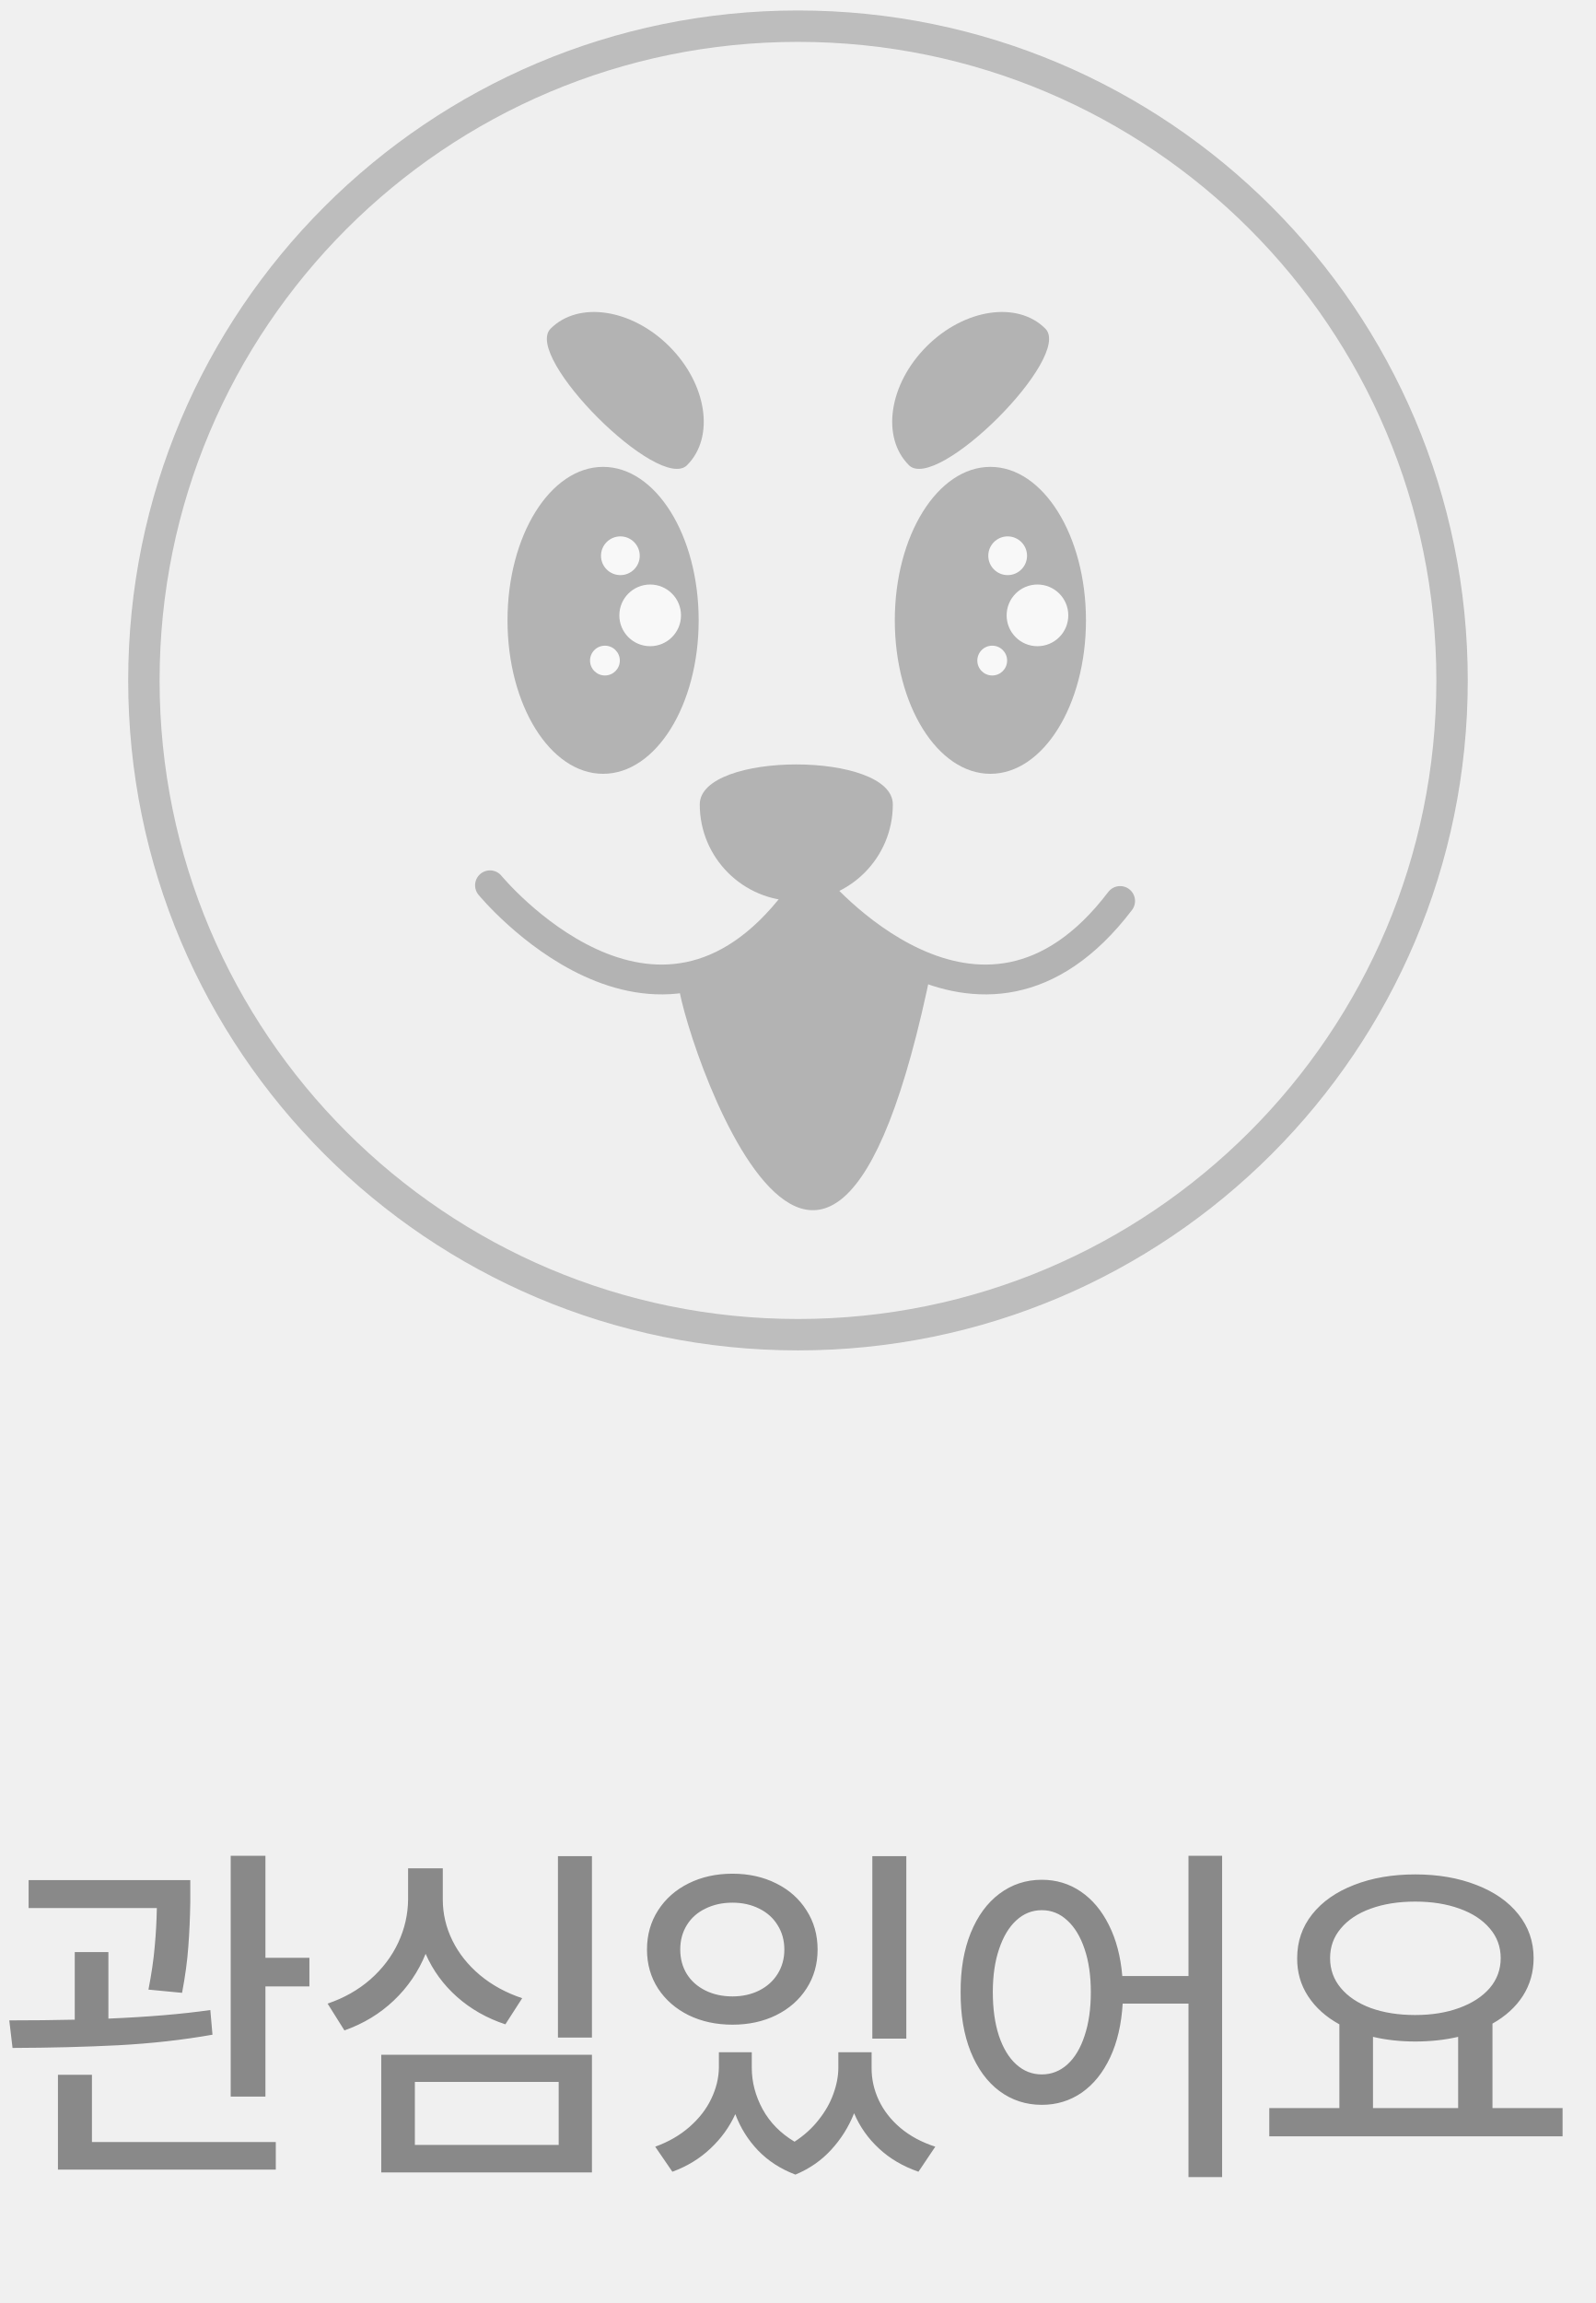
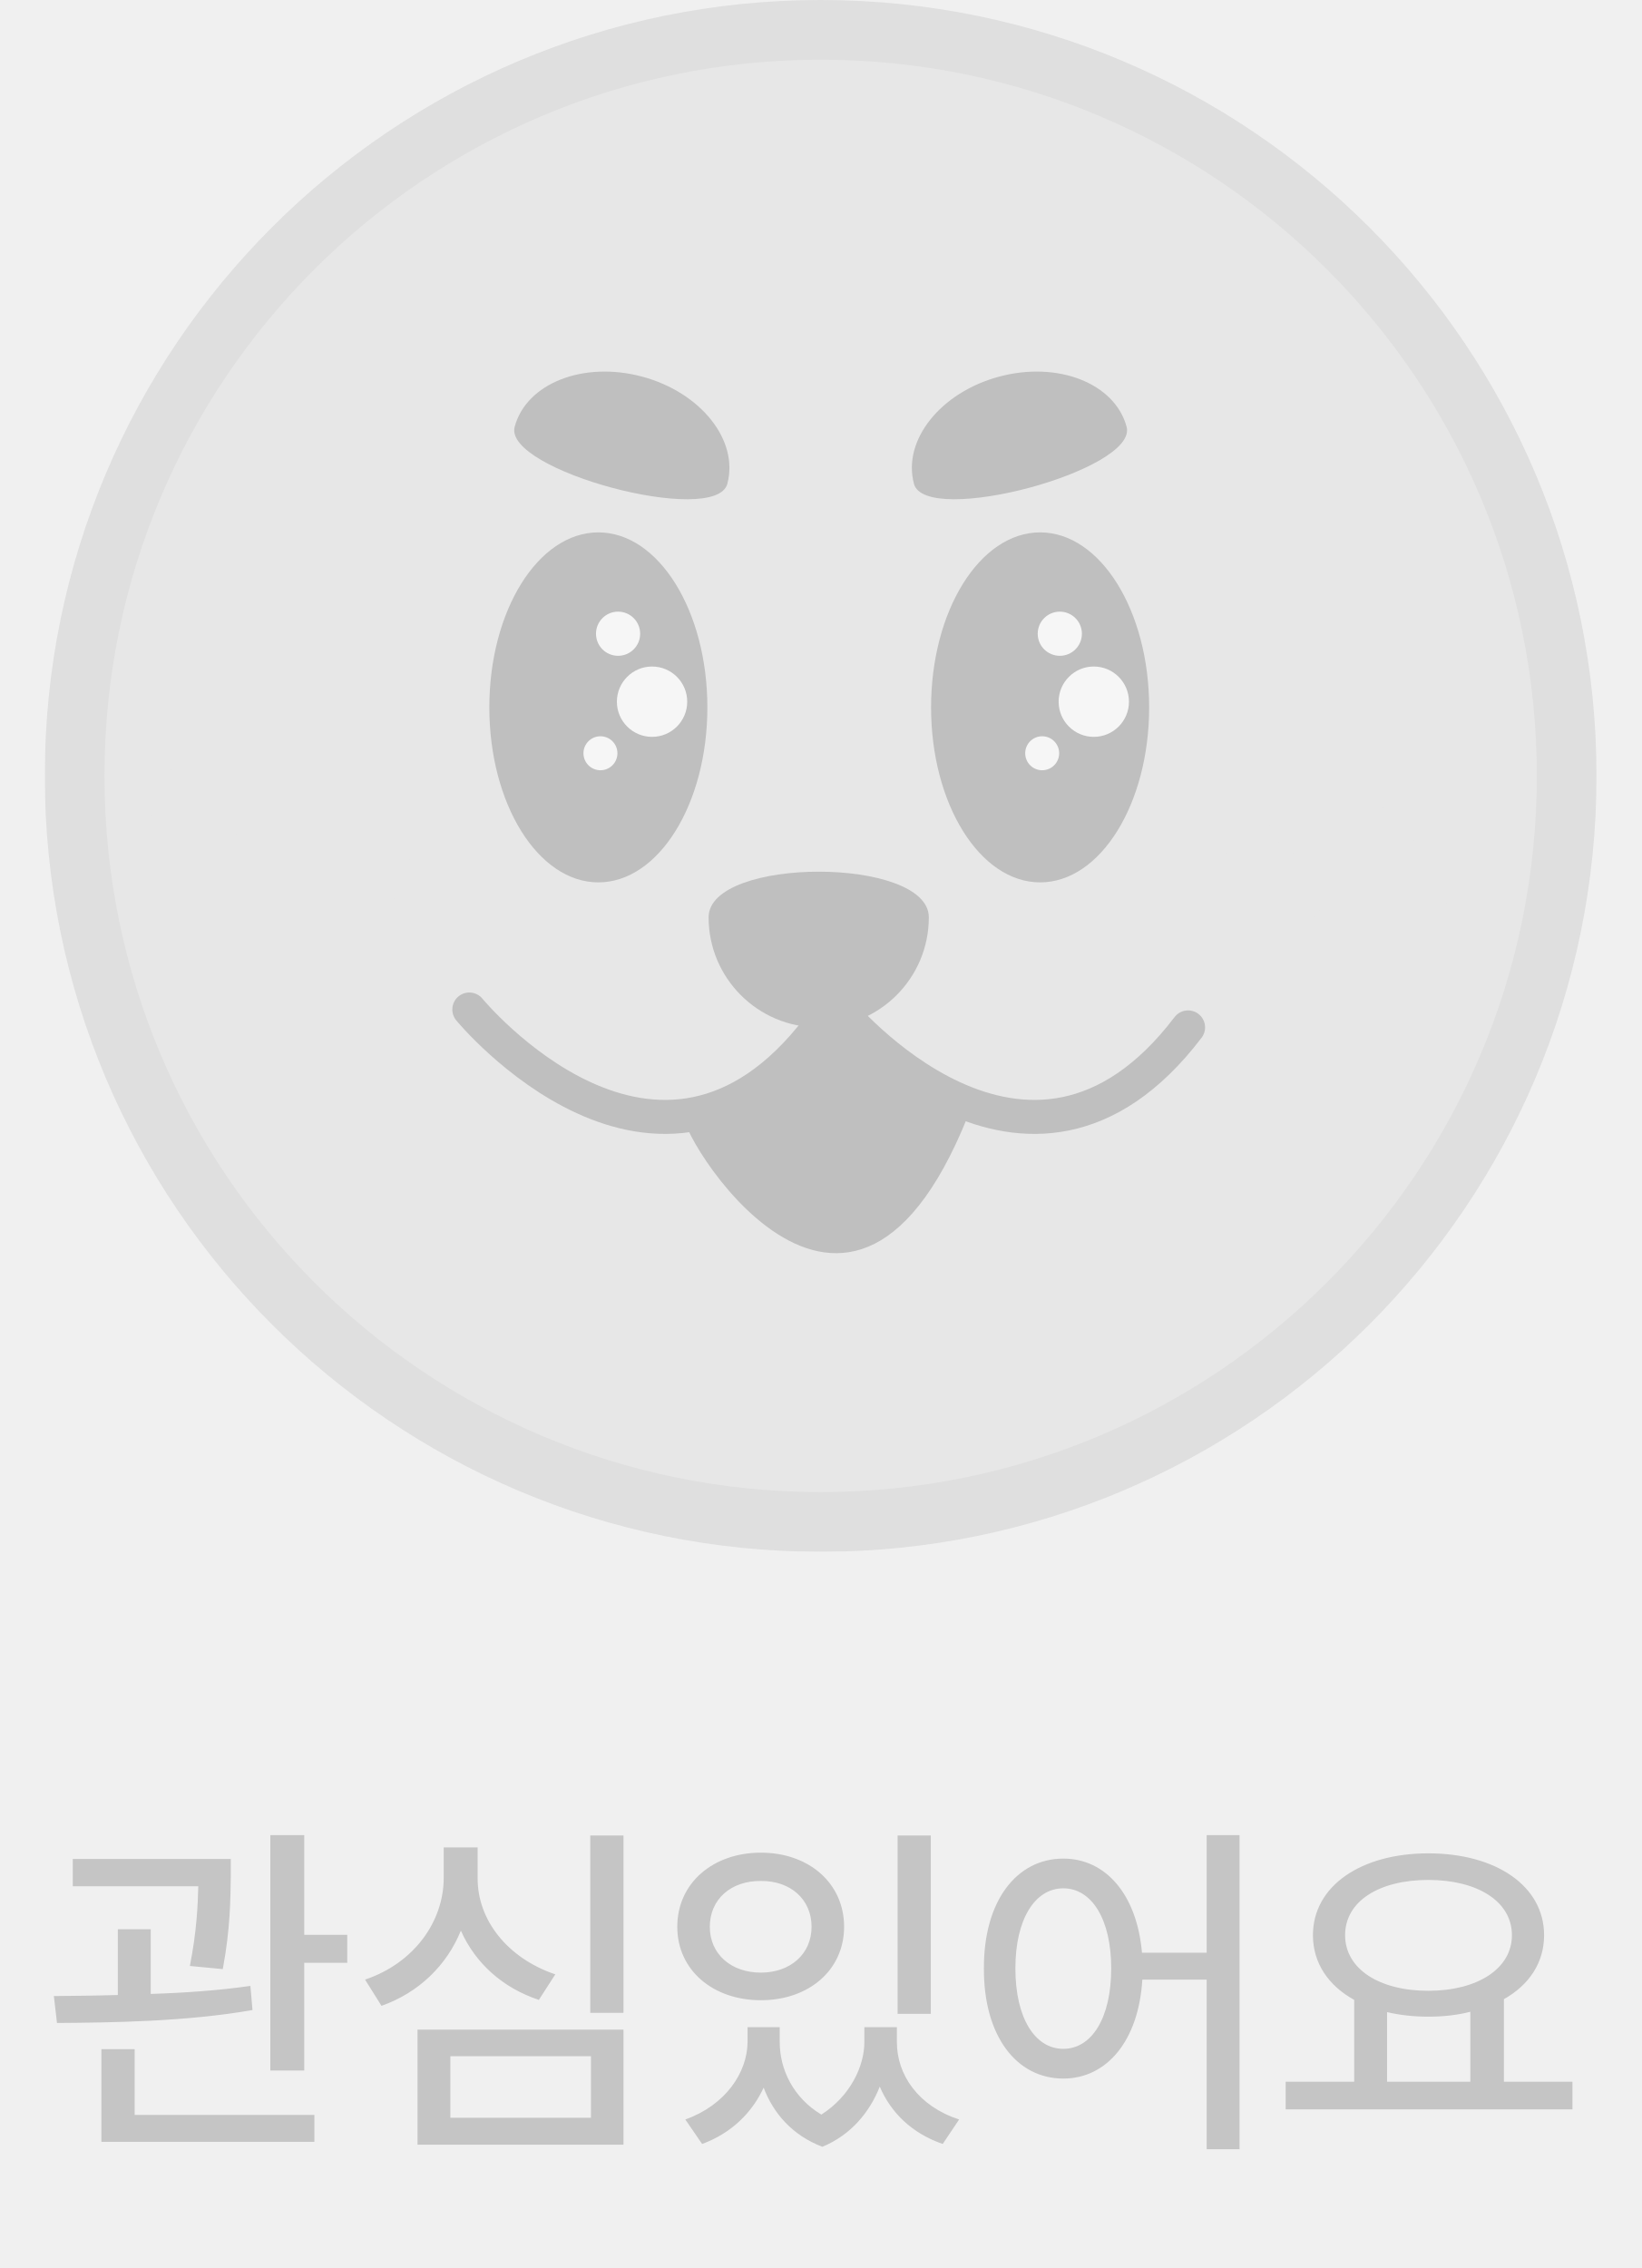
- <svg xmlns="http://www.w3.org/2000/svg" width="61" height="88" viewBox="0 0 61 88" fill="none">
-   <g opacity="0.5" clip-path="url(#clip0_4252_15484)">
-     <path d="M30.5 51C44.307 51 55.5 39.807 55.5 26C55.5 12.193 44.307 1 30.5 1C16.693 1 5.5 12.193 5.5 26C5.5 39.807 16.693 51 30.5 51Z" fill="#EDEDED" stroke="#898989" stroke-width="1.2" stroke-miterlimit="10" stroke-linecap="round" />
-     <path d="M26.264 17.773C25.199 18.84 19.98 13.625 21.045 12.558C22.11 11.492 24.142 11.795 25.583 13.236C27.023 14.676 27.329 16.707 26.262 17.773H26.264Z" fill="#757575" />
-     <path d="M34.736 17.773C35.801 18.84 41.02 13.625 39.955 12.558C38.89 11.492 36.858 11.795 35.417 13.236C33.977 14.676 33.671 16.707 34.738 17.773H34.736Z" fill="#757575" />
-     <path d="M23.051 29.568C25.069 29.568 26.704 26.943 26.704 23.704C26.704 20.465 25.069 17.84 23.051 17.84C21.033 17.84 19.398 20.465 19.398 23.704C19.398 26.943 21.033 29.568 23.051 29.568Z" fill="#757575" />
-     <path d="M37.854 29.568C39.872 29.568 41.507 26.943 41.507 23.704C41.507 20.465 39.872 17.84 37.854 17.84C35.836 17.84 34.201 20.465 34.201 23.704C34.201 26.943 35.836 29.568 37.854 29.568Z" fill="#757575" />
-     <path d="M8.32 26.143C7.992 26.708 8.072 27.312 8.075 27.934C8.079 28.557 8.017 29.177 8.113 29.779C8.233 30.513 8.916 30.995 9.649 30.846C9.973 30.779 10.239 30.589 10.489 30.381C10.508 30.365 10.751 30.185 10.746 30.159L10.664 30.219C10.711 30.185 10.761 30.149 10.808 30.115C10.88 30.064 10.953 30.012 11.027 29.961C11.516 29.616 11.991 29.259 12.454 28.879C12.475 28.862 12.668 28.722 12.509 28.834C12.556 28.8 12.604 28.765 12.655 28.733C12.706 28.701 12.754 28.676 12.801 28.646C12.968 28.538 12.687 28.674 12.797 28.646C12.881 28.625 12.596 28.633 12.579 28.627C12.547 28.617 12.302 28.433 12.399 28.54C12.38 28.519 12.296 28.373 12.359 28.496C12.393 28.562 12.431 28.627 12.467 28.693C12.704 29.153 12.959 29.631 13.245 30.06C13.532 30.489 13.796 31.043 14.27 31.32C15.118 31.811 15.8 30.863 16.153 30.215C16.291 29.961 16.411 29.697 16.492 29.42C16.526 29.302 16.557 29.183 16.595 29.065C16.61 29.016 16.621 28.955 16.648 28.91C16.487 29.177 16.83 28.722 16.608 28.98C16.9 28.642 16.965 28.099 16.608 27.773C16.287 27.479 15.712 27.412 15.401 27.773C15.192 28.016 15.059 28.274 14.959 28.579C14.925 28.686 14.896 28.794 14.866 28.902C14.849 28.965 14.83 29.027 14.811 29.09L14.79 29.149C14.761 29.223 14.761 29.225 14.79 29.156C14.815 29.099 14.816 29.092 14.797 29.13C14.786 29.153 14.775 29.175 14.761 29.198C14.739 29.242 14.716 29.284 14.693 29.327C14.642 29.422 14.589 29.517 14.532 29.61C14.502 29.657 14.469 29.705 14.439 29.752C14.353 29.883 14.502 29.703 14.431 29.764C14.393 29.796 14.359 29.84 14.325 29.876C14.215 29.999 14.462 29.792 14.319 29.872H15.181C15.037 29.8 15.223 29.916 15.215 29.917C15.204 29.917 15.13 29.834 15.132 29.836C15.114 29.819 15.065 29.739 15.12 29.824C15.185 29.923 15.111 29.804 15.095 29.779C15.006 29.64 14.927 29.494 14.832 29.358C14.591 29.012 14.409 28.64 14.198 28.276C14.019 27.968 13.864 27.619 13.625 27.355C13.277 26.972 12.742 26.847 12.26 27.033C11.822 27.202 11.469 27.488 11.112 27.788C11.051 27.839 10.991 27.889 10.932 27.94C10.812 28.041 10.943 27.934 10.962 27.919C10.916 27.957 10.865 27.991 10.818 28.025C10.626 28.166 10.433 28.302 10.239 28.439C10.045 28.576 9.858 28.709 9.673 28.851C9.594 28.912 9.518 28.976 9.442 29.043C9.408 29.073 9.372 29.103 9.338 29.134C9.22 29.238 9.398 29.107 9.317 29.153C9.292 29.166 9.252 29.189 9.229 29.208C9.311 29.134 9.339 29.179 9.256 29.194C9.417 29.164 9.563 29.191 9.685 29.31C9.734 29.358 9.753 29.411 9.785 29.468C9.848 29.578 9.799 29.5 9.785 29.456C9.738 29.278 9.789 29.639 9.782 29.405C9.768 28.934 9.785 28.458 9.784 27.987C9.784 27.769 9.765 27.551 9.761 27.331C9.761 27.234 9.761 27.137 9.77 27.038C9.757 27.213 9.763 27.101 9.776 27.057C9.825 26.887 9.7 27.177 9.797 27.012C10.021 26.625 9.899 26.059 9.491 25.843C9.083 25.627 8.561 25.737 8.322 26.148L8.32 26.143Z" fill="#EDEDED" />
-     <path d="M43.673 27.266C43.783 27.687 43.855 28.101 44.041 28.497C44.111 28.649 44.202 28.79 44.288 28.934C44.333 29.012 44.379 29.09 44.417 29.171C44.364 29.055 44.415 29.184 44.428 29.236C44.561 29.744 44.62 30.268 44.954 30.699C45.472 31.369 46.366 31.378 46.96 30.799C47.358 30.41 47.605 29.877 47.84 29.382C48.002 29.04 48.15 28.699 48.277 28.342C48.277 28.338 48.328 28.213 48.296 28.289C48.258 28.374 48.336 28.211 48.345 28.19C48.4 28.069 48.451 27.943 48.499 27.816C48.51 27.786 48.522 27.755 48.533 27.723C48.541 27.704 48.594 27.566 48.55 27.67C48.506 27.774 48.562 27.653 48.575 27.626C48.607 27.562 48.692 27.501 48.56 27.64L47.956 27.89C47.969 27.89 47.749 27.85 47.835 27.875C47.92 27.9 47.721 27.82 47.732 27.826C47.857 27.888 47.755 27.865 47.713 27.791C47.732 27.828 47.793 27.863 47.823 27.894C47.84 27.913 47.857 27.936 47.876 27.953C47.95 28.019 47.789 27.82 47.844 27.909C47.969 28.116 48.095 28.313 48.201 28.532C48.286 28.708 48.362 28.89 48.45 29.067C48.609 29.384 48.825 29.665 49 29.972C49.017 30.002 49.032 30.04 49.053 30.069C49.099 30.13 49.013 29.989 49.017 29.98C49.008 30.002 49.07 30.114 49.08 30.141C49.159 30.338 49.233 30.517 49.362 30.686C49.683 31.099 50.252 31.302 50.752 31.092C51.169 30.915 51.368 30.574 51.514 30.16C51.528 30.124 51.585 29.959 51.541 30.071C51.571 29.993 51.611 29.917 51.647 29.841C51.74 29.632 51.837 29.422 51.892 29.2C51.94 29.004 51.96 28.801 52.019 28.608C52.031 28.571 52.044 28.537 52.053 28.501C52.031 28.571 52.008 28.596 52.053 28.515C52.093 28.441 52.131 28.366 52.173 28.294C52.388 27.903 52.57 27.495 52.558 27.04C52.547 26.584 52.175 26.165 51.704 26.186C51.234 26.207 50.837 26.562 50.85 27.04C50.856 27.252 50.92 26.888 50.856 27.087C50.844 27.12 50.765 27.33 50.848 27.146C50.789 27.277 50.715 27.401 50.647 27.526C50.473 27.85 50.361 28.173 50.29 28.532C50.258 28.701 50.222 28.867 50.156 29.027C50.218 28.873 50.106 29.126 50.104 29.129C50.051 29.247 49.998 29.367 49.951 29.488C49.922 29.558 49.894 29.63 49.873 29.704C49.822 29.885 49.977 29.575 49.871 29.714C49.994 29.555 50.057 29.551 50.264 29.52C50.378 29.462 50.482 29.465 50.577 29.532C50.647 29.57 50.704 29.623 50.746 29.689C50.767 29.678 50.573 29.446 50.731 29.683C50.702 29.64 50.687 29.572 50.668 29.522C50.6 29.349 50.529 29.19 50.435 29.033C50.266 28.75 50.066 28.482 49.92 28.186C49.732 27.808 49.583 27.414 49.34 27.068C48.928 26.484 48.049 25.77 47.358 26.431C47.102 26.675 46.969 27.03 46.859 27.359C46.808 27.512 46.872 27.345 46.878 27.325C46.863 27.391 46.812 27.463 46.783 27.526C46.684 27.744 46.605 27.97 46.527 28.196C46.442 28.439 46.601 28.065 46.481 28.294C46.466 28.325 46.451 28.353 46.436 28.384C46.396 28.463 46.36 28.545 46.322 28.625C46.225 28.829 46.125 29.033 46.013 29.228C45.954 29.329 45.891 29.424 45.827 29.52C45.722 29.68 45.958 29.387 45.827 29.515C45.806 29.535 45.779 29.562 45.758 29.587C45.654 29.714 45.927 29.494 45.793 29.566C45.658 29.638 46.001 29.509 45.855 29.543L46.003 29.522C45.912 29.52 45.946 29.526 46.109 29.539C46.252 29.608 46.284 29.621 46.208 29.579C46.326 29.678 46.352 29.697 46.29 29.638C46.184 29.535 46.37 29.818 46.32 29.674C46.305 29.648 46.29 29.621 46.276 29.592C46.239 29.513 46.248 29.535 46.305 29.663C46.305 29.579 46.237 29.454 46.214 29.372C46.161 29.169 46.132 28.962 46.077 28.759C45.978 28.393 45.77 28.097 45.593 27.769C45.584 27.752 45.495 27.526 45.55 27.683C45.514 27.579 45.485 27.474 45.459 27.366C45.413 27.18 45.377 26.991 45.328 26.805C45.214 26.372 44.713 26.068 44.276 26.209C43.84 26.349 43.559 26.795 43.68 27.26L43.673 27.266Z" fill="#EDEDED" />
-     <path d="M39.653 24.692C40.304 24.692 40.832 24.164 40.832 23.514C40.832 22.863 40.304 22.335 39.653 22.335C39.002 22.335 38.475 22.863 38.475 23.514C38.475 24.164 39.002 24.692 39.653 24.692Z" fill="white" />
-     <path d="M38.514 21.976C38.923 21.976 39.255 21.645 39.255 21.236C39.255 20.828 38.923 20.496 38.514 20.496C38.106 20.496 37.774 20.828 37.774 21.236C37.774 21.645 38.106 21.976 38.514 21.976Z" fill="white" />
-     <path d="M37.924 25.811C38.239 25.811 38.494 25.556 38.494 25.241C38.494 24.927 38.239 24.672 37.924 24.672C37.61 24.672 37.355 24.927 37.355 25.241C37.355 25.556 37.61 25.811 37.924 25.811Z" fill="white" />
-     <path d="M24.85 24.692C25.501 24.692 26.029 24.164 26.029 23.514C26.029 22.863 25.501 22.335 24.85 22.335C24.199 22.335 23.672 22.863 23.672 23.514C23.672 24.164 24.199 24.692 24.85 24.692Z" fill="white" />
-     <path d="M23.712 21.976C24.12 21.976 24.452 21.645 24.452 21.236C24.452 20.828 24.12 20.496 23.712 20.496C23.303 20.496 22.971 20.828 22.971 21.236C22.971 21.645 23.303 21.976 23.712 21.976Z" fill="white" />
-     <path d="M23.121 25.811C23.436 25.811 23.691 25.556 23.691 25.241C23.691 24.927 23.436 24.672 23.121 24.672C22.807 24.672 22.552 24.927 22.552 25.241C22.552 25.556 22.807 25.811 23.121 25.811Z" fill="white" />
-     <path d="M25.945 37.386C25.471 37.517 31.449 57.564 35.624 36.906C35.624 36.906 33.062 35.986 30.5 33.022C30.5 33.022 31.449 35.862 25.945 37.386Z" fill="#757575" />
-     <path d="M34.125 30.739C34.125 28.7 26.746 28.7 26.746 30.739C26.746 32.777 28.397 34.428 30.436 34.428C32.474 34.428 34.125 32.777 34.125 30.739Z" fill="#757575" />
-     <path d="M18.728 33.828C18.728 33.828 25.049 41.511 30.436 34.428" stroke="#757575" stroke-width="1.139" stroke-miterlimit="10" stroke-linecap="round" />
-     <path d="M31.105 33.828C31.105 33.828 37.427 41.511 42.813 34.428" stroke="#757575" stroke-width="1.139" stroke-miterlimit="10" stroke-linecap="round" />
+ <svg xmlns="http://www.w3.org/2000/svg" width="55" height="76" viewBox="0 0 55 76" fill="none">
+   <g opacity="0.4" clip-path="url(#clip0_4176_21352)">
+     <path d="M27.5 51C41.307 51 52.5 39.807 52.5 26C52.5 12.193 41.307 1 27.5 1C13.693 1 2.5 12.193 2.5 26C2.5 39.807 13.693 51 27.5 51Z" fill="#D9D9D9" stroke="#C5C5C5" stroke-width="2" stroke-miterlimit="10" stroke-linecap="round" />
+     <path d="M24.375 16.209C23.986 17.665 16.858 15.758 17.247 14.302C17.636 12.846 19.548 12.092 21.516 12.62C23.483 13.147 24.763 14.753 24.373 16.21L24.375 16.209Z" fill="#757575" />
+     <path d="M30.625 16.209C31.014 17.665 38.142 15.758 37.753 14.302C37.364 12.846 35.452 12.092 33.484 12.62C31.517 13.147 30.237 14.753 30.627 16.21L30.625 16.209Z" fill="#757575" />
+     <path d="M20.051 29.568C22.068 29.568 23.704 26.943 23.704 23.704C23.704 20.465 22.068 17.84 20.051 17.84C18.033 17.84 16.398 20.465 16.398 23.704C16.398 26.943 18.033 29.568 20.051 29.568Z" fill="#757575" />
+     <path d="M34.855 29.568C36.872 29.568 38.508 26.943 38.508 23.704C38.508 20.465 36.872 17.84 34.855 17.84C32.837 17.84 31.201 20.465 31.201 23.704C31.201 26.943 32.837 29.568 34.855 29.568Z" fill="#757575" />
+     <path d="M5.32 26.143C4.992 26.708 5.071 27.312 5.075 27.934C5.079 28.557 5.016 29.177 5.113 29.779C5.233 30.513 5.916 30.995 6.648 30.846C6.973 30.779 7.239 30.589 7.489 30.381C7.508 30.365 7.751 30.185 7.745 30.159L7.664 30.219C7.711 30.185 7.76 30.149 7.808 30.115C7.88 30.064 7.952 30.012 8.026 29.961C8.516 29.616 8.99 29.259 9.453 28.879C9.474 28.862 9.668 28.722 9.508 28.834C9.556 28.8 9.603 28.765 9.654 28.733C9.706 28.701 9.753 28.676 9.801 28.646C9.968 28.538 9.687 28.674 9.797 28.646C9.88 28.625 9.596 28.633 9.579 28.627C9.546 28.617 9.301 28.433 9.398 28.54C9.379 28.519 9.296 28.373 9.358 28.496C9.393 28.562 9.431 28.627 9.467 28.693C9.704 29.153 9.958 29.631 10.245 30.06C10.531 30.489 10.795 31.043 11.27 31.32C12.118 31.811 12.799 30.863 13.152 30.215C13.291 29.961 13.41 29.697 13.492 29.42C13.526 29.302 13.556 29.183 13.594 29.065C13.61 29.016 13.621 28.955 13.648 28.91C13.486 29.177 13.83 28.722 13.608 28.98C13.9 28.642 13.964 28.099 13.608 27.773C13.287 27.479 12.712 27.412 12.401 27.773C12.192 28.016 12.059 28.274 11.958 28.579C11.924 28.686 11.896 28.794 11.865 28.902C11.848 28.965 11.829 29.027 11.81 29.09L11.79 29.149C11.761 29.223 11.761 29.225 11.79 29.156C11.814 29.099 11.816 29.092 11.797 29.13C11.786 29.153 11.774 29.175 11.761 29.198C11.738 29.242 11.716 29.284 11.693 29.327C11.642 29.422 11.588 29.517 11.531 29.61C11.501 29.657 11.469 29.705 11.438 29.752C11.353 29.883 11.501 29.703 11.431 29.764C11.393 29.796 11.359 29.84 11.325 29.876C11.214 29.999 11.461 29.792 11.319 29.872H12.18C12.036 29.8 12.222 29.916 12.215 29.917C12.203 29.917 12.129 29.834 12.131 29.836C12.114 29.819 12.065 29.739 12.12 29.824C12.184 29.923 12.11 29.804 12.095 29.779C12.006 29.64 11.926 29.494 11.831 29.358C11.59 29.012 11.408 28.64 11.197 28.276C11.019 27.968 10.863 27.619 10.624 27.355C10.277 26.972 9.742 26.847 9.26 27.033C8.821 27.202 8.468 27.488 8.112 27.788C8.051 27.839 7.99 27.889 7.931 27.94C7.812 28.041 7.943 27.934 7.962 27.919C7.916 27.957 7.865 27.991 7.817 28.025C7.626 28.166 7.432 28.302 7.239 28.439C7.045 28.576 6.857 28.709 6.673 28.851C6.593 28.912 6.517 28.976 6.441 29.043C6.407 29.073 6.371 29.103 6.337 29.134C6.219 29.238 6.398 29.107 6.316 29.153C6.292 29.166 6.252 29.189 6.229 29.208C6.311 29.134 6.339 29.179 6.255 29.194C6.417 29.164 6.563 29.191 6.684 29.31C6.734 29.358 6.753 29.411 6.785 29.468C6.848 29.578 6.798 29.5 6.785 29.456C6.738 29.278 6.789 29.639 6.781 29.405C6.768 28.934 6.785 28.458 6.783 27.987C6.783 27.769 6.764 27.551 6.76 27.331C6.76 27.234 6.76 27.137 6.77 27.038C6.757 27.213 6.762 27.101 6.775 27.057C6.825 26.887 6.7 27.177 6.796 27.012C7.02 26.625 6.899 26.059 6.491 25.843C6.083 25.627 5.561 25.737 5.322 26.148L5.32 26.143Z" fill="#D9D9D9" />
+     <path d="M40.673 27.266C40.783 27.687 40.855 28.101 41.041 28.497C41.112 28.649 41.203 28.79 41.288 28.934C41.334 29.012 41.379 29.09 41.417 29.171C41.364 29.055 41.415 29.184 41.428 29.236C41.561 29.744 41.62 30.268 41.954 30.699C42.472 31.369 43.366 31.378 43.96 30.799C44.359 30.41 44.605 29.877 44.841 29.382C45.002 29.04 45.15 28.699 45.277 28.342C45.277 28.338 45.328 28.213 45.296 28.289C45.258 28.374 45.336 28.211 45.346 28.19C45.401 28.069 45.452 27.943 45.499 27.816C45.511 27.786 45.522 27.755 45.533 27.723C45.541 27.704 45.594 27.566 45.55 27.67C45.507 27.774 45.562 27.653 45.575 27.626C45.608 27.562 45.693 27.501 45.56 27.64L44.956 27.89C44.97 27.89 44.75 27.85 44.835 27.875C44.92 27.9 44.721 27.82 44.733 27.826C44.858 27.888 44.755 27.865 44.714 27.791C44.733 27.828 44.793 27.863 44.824 27.894C44.841 27.913 44.858 27.936 44.877 27.953C44.951 28.019 44.789 27.82 44.845 27.909C44.97 28.116 45.095 28.313 45.201 28.532C45.287 28.708 45.363 28.89 45.45 29.067C45.609 29.384 45.826 29.665 46 29.972C46.017 30.002 46.033 30.04 46.053 30.069C46.099 30.13 46.014 29.989 46.017 29.98C46.008 30.002 46.071 30.114 46.08 30.141C46.16 30.338 46.234 30.517 46.363 30.686C46.684 31.099 47.253 31.302 47.752 31.092C48.169 30.915 48.369 30.574 48.515 30.16C48.528 30.124 48.585 29.959 48.541 30.071C48.572 29.993 48.612 29.917 48.648 29.841C48.741 29.632 48.837 29.422 48.893 29.2C48.94 29.004 48.961 28.801 49.02 28.608C49.031 28.571 49.044 28.537 49.054 28.501C49.031 28.571 49.008 28.596 49.054 28.515C49.094 28.441 49.132 28.366 49.173 28.294C49.388 27.903 49.57 27.495 49.559 27.04C49.547 26.584 49.175 26.165 48.705 26.186C48.234 26.207 47.837 26.562 47.851 27.04C47.856 27.252 47.921 26.888 47.856 27.087C47.845 27.12 47.765 27.33 47.849 27.146C47.79 27.277 47.716 27.401 47.648 27.526C47.473 27.85 47.361 28.173 47.291 28.532C47.259 28.701 47.222 28.867 47.156 29.027C47.219 28.873 47.107 29.126 47.105 29.129C47.052 29.247 46.999 29.367 46.951 29.488C46.923 29.558 46.894 29.63 46.873 29.704C46.822 29.885 46.978 29.575 46.871 29.714C46.995 29.555 47.057 29.551 47.264 29.52C47.378 29.462 47.483 29.465 47.577 29.532C47.648 29.57 47.705 29.623 47.746 29.689C47.767 29.678 47.574 29.446 47.731 29.683C47.703 29.64 47.688 29.572 47.669 29.522C47.6 29.349 47.53 29.19 47.435 29.033C47.266 28.75 47.067 28.482 46.921 28.186C46.733 27.808 46.583 27.414 46.34 27.068C45.928 26.484 45.05 25.77 44.359 26.431C44.102 26.675 43.97 27.03 43.86 27.359C43.808 27.512 43.873 27.345 43.879 27.325C43.863 27.391 43.812 27.463 43.784 27.526C43.685 27.744 43.605 27.97 43.528 28.196C43.442 28.439 43.602 28.065 43.482 28.294C43.467 28.325 43.452 28.353 43.436 28.384C43.397 28.463 43.361 28.545 43.322 28.625C43.226 28.829 43.125 29.033 43.013 29.228C42.954 29.329 42.892 29.424 42.827 29.52C42.723 29.68 42.958 29.387 42.827 29.515C42.806 29.535 42.78 29.562 42.759 29.587C42.654 29.714 42.928 29.494 42.793 29.566C42.658 29.638 43.002 29.509 42.856 29.543L43.004 29.522C42.913 29.52 42.947 29.526 43.11 29.539C43.252 29.608 43.285 29.621 43.209 29.579C43.326 29.678 43.353 29.697 43.29 29.638C43.184 29.535 43.37 29.818 43.321 29.674C43.305 29.648 43.29 29.621 43.277 29.592C43.239 29.513 43.248 29.535 43.305 29.663C43.305 29.579 43.237 29.454 43.214 29.372C43.161 29.169 43.133 28.962 43.078 28.759C42.979 28.393 42.77 28.097 42.594 27.769C42.584 27.752 42.495 27.526 42.55 27.683C42.514 27.579 42.486 27.474 42.459 27.366C42.413 27.18 42.377 26.991 42.328 26.805C42.214 26.372 41.713 26.068 41.277 26.209C40.84 26.349 40.559 26.795 40.681 27.26L40.673 27.266Z" fill="#D9D9D9" />
+     <path d="M36.653 24.692C37.304 24.692 37.832 24.164 37.832 23.514C37.832 22.863 37.304 22.335 36.653 22.335C36.002 22.335 35.475 22.863 35.475 23.514C35.475 24.164 36.002 24.692 36.653 24.692Z" fill="white" />
+     <path d="M35.515 21.976C35.923 21.976 36.255 21.645 36.255 21.236C36.255 20.828 35.923 20.496 35.515 20.496C35.106 20.496 34.774 20.828 34.774 21.236C34.774 21.645 35.106 21.976 35.515 21.976Z" fill="white" />
+     <path d="M34.924 25.811C35.238 25.811 35.493 25.556 35.493 25.241C35.493 24.927 35.238 24.672 34.924 24.672C34.609 24.672 34.355 24.927 34.355 25.241C34.355 25.556 34.609 25.811 34.924 25.811Z" fill="white" />
+     <path d="M21.85 24.692C22.501 24.692 23.029 24.164 23.029 23.514C23.029 22.863 22.501 22.335 21.85 22.335C21.2 22.335 20.672 22.863 20.672 23.514C20.672 24.164 21.2 24.692 21.85 24.692Z" fill="white" />
+     <path d="M20.712 21.976C21.121 21.976 21.452 21.645 21.452 21.236C21.452 20.828 21.121 20.496 20.712 20.496C20.303 20.496 19.972 20.828 19.972 21.236C19.972 21.645 20.303 21.976 20.712 21.976Z" fill="white" />
+     <path d="M20.121 25.811C20.436 25.811 20.69 25.556 20.69 25.241C20.69 24.927 20.436 24.672 20.121 24.672C19.807 24.672 19.552 24.927 19.552 25.241C19.552 25.556 19.807 25.811 20.121 25.811Z" fill="white" />
+     <path d="M22.945 37.386C22.471 37.517 28.5 47.999 32.624 36.906C32.624 36.906 30.062 35.986 27.5 33.022C27.5 33.022 28.449 35.862 22.945 37.386Z" fill="#757575" />
+     <path d="M31.125 30.739C31.125 28.7 23.746 28.7 23.746 30.739C23.746 32.777 25.397 34.428 27.435 34.428C29.474 34.428 31.125 32.777 31.125 30.739Z" fill="#757575" />
+     <path d="M15.727 33.828C15.727 33.828 22.049 41.511 27.435 34.428" stroke="#757575" stroke-width="1.139" stroke-miterlimit="10" stroke-linecap="round" />
+     <path d="M28.105 33.828C28.105 33.828 34.427 41.511 39.813 34.428" stroke="#757575" stroke-width="1.139" stroke-miterlimit="10" stroke-linecap="round" />
  </g>
-   <path d="M7.273 72.525V72.683C7.264 73.28 7.239 73.845 7.198 74.378C7.162 74.907 7.082 75.497 6.959 76.148L5.674 76.025C5.792 75.419 5.872 74.872 5.913 74.385C5.959 73.897 5.986 73.405 5.995 72.908H1.094V71.842H7.273V72.525ZM0.355 77.201C1.226 77.201 2.06 77.192 2.857 77.174V74.59H4.143V77.133C5.665 77.069 6.964 76.96 8.039 76.805L8.121 77.748C6.986 77.949 5.788 78.083 4.525 78.151C3.263 78.215 1.914 78.249 0.479 78.254L0.355 77.201ZM2.215 79.279H3.514V81.85H10.541V82.902H2.215V79.279ZM8.818 70.912H10.145V74.809H11.826V75.902H10.145V80.113H8.818V70.912ZM22.625 77.857H21.326V70.926H22.625V77.857ZM12.521 76.559C13.146 76.349 13.69 76.041 14.155 75.636C14.62 75.226 14.976 74.756 15.222 74.228C15.468 73.699 15.593 73.15 15.598 72.58V71.391H16.924V72.58C16.924 73.127 17.047 73.651 17.293 74.152C17.539 74.649 17.89 75.089 18.346 75.472C18.806 75.855 19.344 76.148 19.959 76.353L19.316 77.352C18.61 77.119 17.995 76.77 17.471 76.306C16.947 75.841 16.546 75.292 16.268 74.658C15.99 75.342 15.584 75.936 15.051 76.442C14.518 76.948 13.889 77.329 13.164 77.584L12.521 76.559ZM14.572 78.514H22.625V83.012H14.572V78.514ZM21.354 81.959V79.553H15.857V81.959H21.354ZM28.734 79.006C28.734 79.557 28.873 80.088 29.151 80.599C29.429 81.105 29.835 81.517 30.368 81.836C30.728 81.603 31.034 81.328 31.284 81.009C31.539 80.69 31.729 80.357 31.852 80.011C31.979 79.664 32.043 79.329 32.043 79.006V78.418H33.314V79.006C33.31 79.434 33.401 79.849 33.588 80.25C33.775 80.647 34.05 81 34.415 81.31C34.784 81.62 35.228 81.859 35.748 82.027L35.105 82.984C34.513 82.779 34.009 82.483 33.595 82.096C33.18 81.713 32.863 81.264 32.645 80.749C32.439 81.269 32.148 81.733 31.77 82.144C31.396 82.554 30.94 82.87 30.402 83.094C29.837 82.88 29.361 82.572 28.974 82.171C28.591 81.77 28.301 81.307 28.105 80.783C27.878 81.28 27.559 81.72 27.148 82.103C26.743 82.485 26.26 82.779 25.699 82.984L25.043 82.027C25.549 81.845 25.984 81.594 26.349 81.275C26.718 80.952 26.996 80.594 27.183 80.202C27.374 79.806 27.472 79.407 27.477 79.006V78.418H28.734V79.006ZM24.729 74.494C24.729 73.934 24.87 73.435 25.152 72.997C25.435 72.555 25.825 72.211 26.321 71.965C26.818 71.719 27.376 71.596 27.996 71.596C28.616 71.596 29.172 71.719 29.664 71.965C30.161 72.211 30.548 72.555 30.826 72.997C31.109 73.435 31.25 73.934 31.25 74.494C31.25 75.05 31.109 75.547 30.826 75.984C30.548 76.417 30.161 76.757 29.664 77.003C29.172 77.245 28.616 77.365 27.996 77.365C27.376 77.365 26.818 77.245 26.321 77.003C25.825 76.757 25.435 76.417 25.152 75.984C24.87 75.547 24.729 75.05 24.729 74.494ZM26 74.494C26 74.845 26.084 75.157 26.253 75.431C26.422 75.7 26.659 75.909 26.964 76.06C27.269 76.21 27.613 76.285 27.996 76.285C28.374 76.285 28.714 76.21 29.015 76.06C29.315 75.909 29.55 75.7 29.719 75.431C29.892 75.157 29.979 74.845 29.979 74.494C29.979 74.143 29.892 73.831 29.719 73.558C29.55 73.284 29.315 73.075 29.015 72.929C28.714 72.778 28.374 72.703 27.996 72.703C27.613 72.703 27.269 72.778 26.964 72.929C26.659 73.075 26.422 73.284 26.253 73.558C26.084 73.831 26 74.143 26 74.494ZM33.342 70.926H34.641V77.898H33.342V70.926ZM39.82 71.828C40.372 71.828 40.868 71.978 41.31 72.279C41.753 72.58 42.11 73.006 42.384 73.558C42.662 74.109 42.833 74.758 42.896 75.506H45.426V70.912H46.711V83.189H45.426V76.559H42.91C42.864 77.347 42.705 78.033 42.432 78.616C42.158 79.2 41.796 79.648 41.345 79.963C40.894 80.273 40.385 80.428 39.82 80.428C39.214 80.428 38.674 80.252 38.2 79.901C37.731 79.55 37.364 79.049 37.1 78.397C36.84 77.746 36.712 76.987 36.717 76.121C36.712 75.264 36.84 74.512 37.1 73.865C37.364 73.213 37.731 72.712 38.2 72.361C38.674 72.006 39.214 71.828 39.82 71.828ZM37.947 76.121C37.947 76.759 38.025 77.315 38.18 77.789C38.339 78.263 38.56 78.628 38.843 78.883C39.125 79.138 39.451 79.266 39.82 79.266C40.189 79.266 40.515 79.138 40.798 78.883C41.08 78.628 41.299 78.263 41.454 77.789C41.614 77.315 41.693 76.759 41.693 76.121C41.693 75.492 41.614 74.943 41.454 74.474C41.295 74 41.074 73.635 40.791 73.38C40.513 73.12 40.189 72.99 39.82 72.99C39.451 72.99 39.125 73.12 38.843 73.38C38.565 73.635 38.346 74 38.187 74.474C38.027 74.943 37.947 75.492 37.947 76.121ZM59.724 81.631H48.514V80.551H51.193V77.352C50.678 77.069 50.28 76.711 49.997 76.278C49.715 75.845 49.575 75.36 49.58 74.822C49.58 74.189 49.771 73.63 50.154 73.147C50.537 72.664 51.07 72.291 51.754 72.026C52.442 71.757 53.221 71.623 54.092 71.623C54.962 71.623 55.742 71.757 56.43 72.026C57.118 72.291 57.653 72.664 58.036 73.147C58.423 73.63 58.617 74.189 58.617 74.822C58.617 75.356 58.48 75.836 58.207 76.265C57.934 76.689 57.546 77.042 57.045 77.324V80.551H59.724V81.631ZM50.838 74.822C50.838 75.255 50.974 75.636 51.248 75.964C51.521 76.292 51.904 76.547 52.396 76.73C52.889 76.907 53.454 76.996 54.092 76.996C54.725 76.996 55.288 76.905 55.78 76.723C56.277 76.54 56.664 76.287 56.942 75.964C57.22 75.636 57.359 75.255 57.359 74.822C57.359 74.389 57.22 74.011 56.942 73.688C56.664 73.359 56.277 73.106 55.78 72.929C55.288 72.751 54.725 72.662 54.092 72.662C53.454 72.662 52.889 72.751 52.396 72.929C51.904 73.106 51.521 73.359 51.248 73.688C50.974 74.011 50.838 74.389 50.838 74.822ZM55.732 80.551V77.83C55.222 77.949 54.675 78.008 54.092 78.008C53.517 78.008 52.98 77.949 52.478 77.83V80.551H55.732Z" fill="#898989" />
+   <path d="M7.734 62.293V62.879C7.723 63.582 7.723 64.625 7.465 65.984L6.363 65.879C6.592 64.713 6.627 63.869 6.645 63.207H2.438V62.293H7.734ZM5.051 64.648V66.816C6.176 66.781 7.336 66.699 8.391 66.547L8.461 67.356C6.27 67.742 3.762 67.777 1.91 67.789L1.805 66.887C2.449 66.881 3.182 66.875 3.949 66.852V64.648H5.051ZM10.195 61.496V64.836H11.637V65.773H10.195V69.383H9.059V61.496H10.195ZM10.535 70.871V71.773H3.398V68.668H4.512V70.871H10.535ZM20.893 61.508V67.449H19.78V61.508H20.893ZM20.893 68.012V71.867H13.991V68.012H20.893ZM15.092 68.902V70.965H19.803V68.902H15.092ZM16.006 62.926C15.994 64.344 17.014 65.621 18.608 66.16L18.057 67.016C16.838 66.611 15.924 65.779 15.444 64.695C14.975 65.85 14.043 66.769 12.784 67.215L12.233 66.336C13.873 65.785 14.869 64.391 14.869 62.926V61.906H16.006V62.926ZM26.129 68.434C26.129 69.336 26.575 70.291 27.524 70.859C28.491 70.244 28.965 69.236 28.965 68.434V67.93H30.055V68.434C30.055 69.523 30.77 70.578 32.141 71.023L31.59 71.844C30.553 71.486 29.85 70.789 29.481 69.922C29.147 70.772 28.52 71.539 27.559 71.938C26.551 71.557 25.913 70.812 25.59 69.957C25.209 70.783 24.518 71.481 23.528 71.844L22.965 71.023C24.313 70.543 25.04 69.453 25.051 68.434V67.93H26.129V68.434ZM31.192 61.508V67.484H30.079V61.508H31.192ZM25.497 62.082C27.102 62.082 28.286 63.102 28.286 64.566C28.286 66.019 27.102 67.027 25.497 67.027C23.891 67.027 22.696 66.019 22.696 64.566C22.696 63.102 23.891 62.082 25.497 62.082ZM25.497 63.031C24.5 63.02 23.786 63.641 23.786 64.566C23.786 65.481 24.5 66.102 25.497 66.102C26.481 66.102 27.196 65.481 27.196 64.566C27.196 63.641 26.481 63.02 25.497 63.031ZM35.632 62.281C37.056 62.281 38.099 63.488 38.268 65.434H40.436V61.496H41.538V72.019H40.436V66.336H38.28C38.157 68.381 37.091 69.652 35.632 69.652C34.061 69.652 32.96 68.223 32.971 65.961C32.96 63.711 34.061 62.281 35.632 62.281ZM35.632 63.277C34.682 63.277 34.026 64.309 34.026 65.961C34.026 67.625 34.682 68.656 35.632 68.656C36.581 68.656 37.237 67.625 37.237 65.961C37.237 64.309 36.581 63.277 35.632 63.277ZM52.693 69.758V70.684H43.083V69.758H45.38V67.016C44.519 66.541 43.997 65.785 43.997 64.848C43.997 63.195 45.614 62.105 47.864 62.105C50.126 62.105 51.743 63.195 51.743 64.848C51.743 65.773 51.239 66.518 50.396 66.992V69.758H52.693ZM47.864 62.996C46.212 62.996 45.075 63.711 45.075 64.848C45.075 65.973 46.212 66.711 47.864 66.711C49.505 66.711 50.665 65.973 50.665 64.848C50.665 63.711 49.505 62.996 47.864 62.996ZM46.481 69.758H49.271V67.414C48.843 67.525 48.368 67.578 47.864 67.578C47.372 67.578 46.903 67.525 46.481 67.426V69.758Z" fill="#C5C5C5" />
  <defs>
-     <clipPath id="clip0_4252_15484">
-       <rect width="52" height="52" fill="white" transform="translate(4.5)" />
+     <clipPath id="clip0_4176_21352">
+       <rect width="52" height="52" fill="white" transform="translate(1.5)" />
    </clipPath>
  </defs>
</svg>
